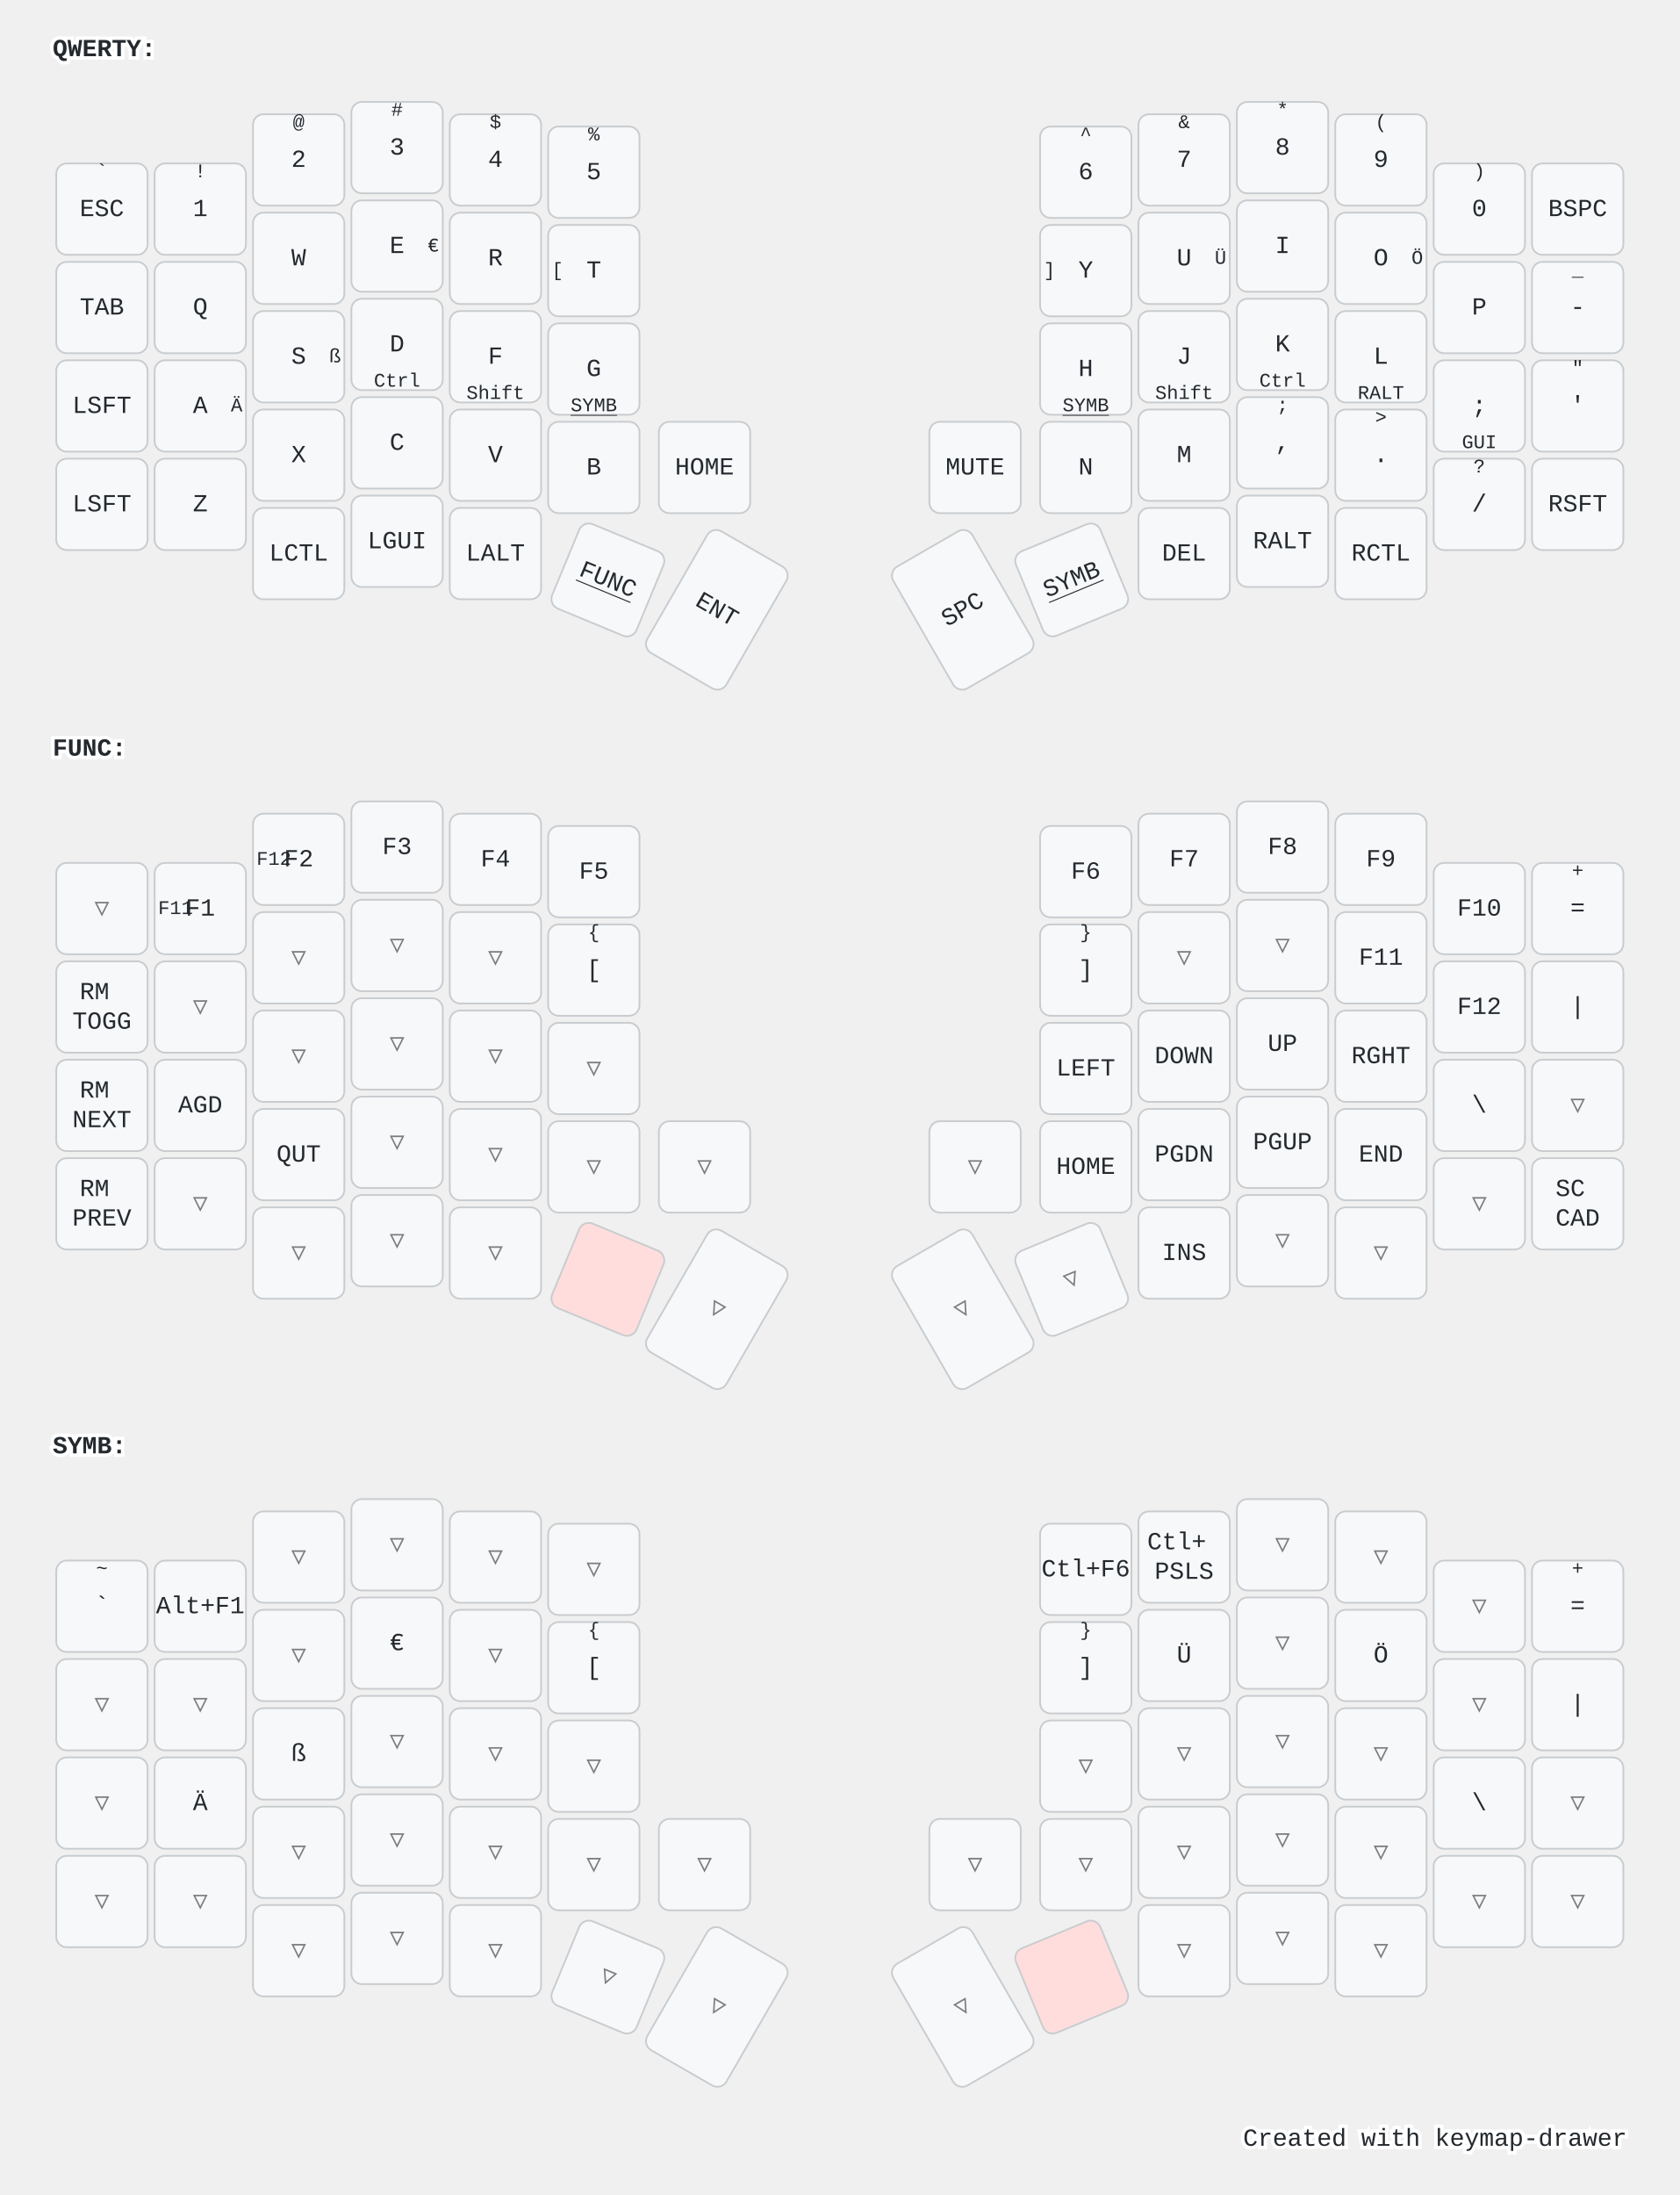
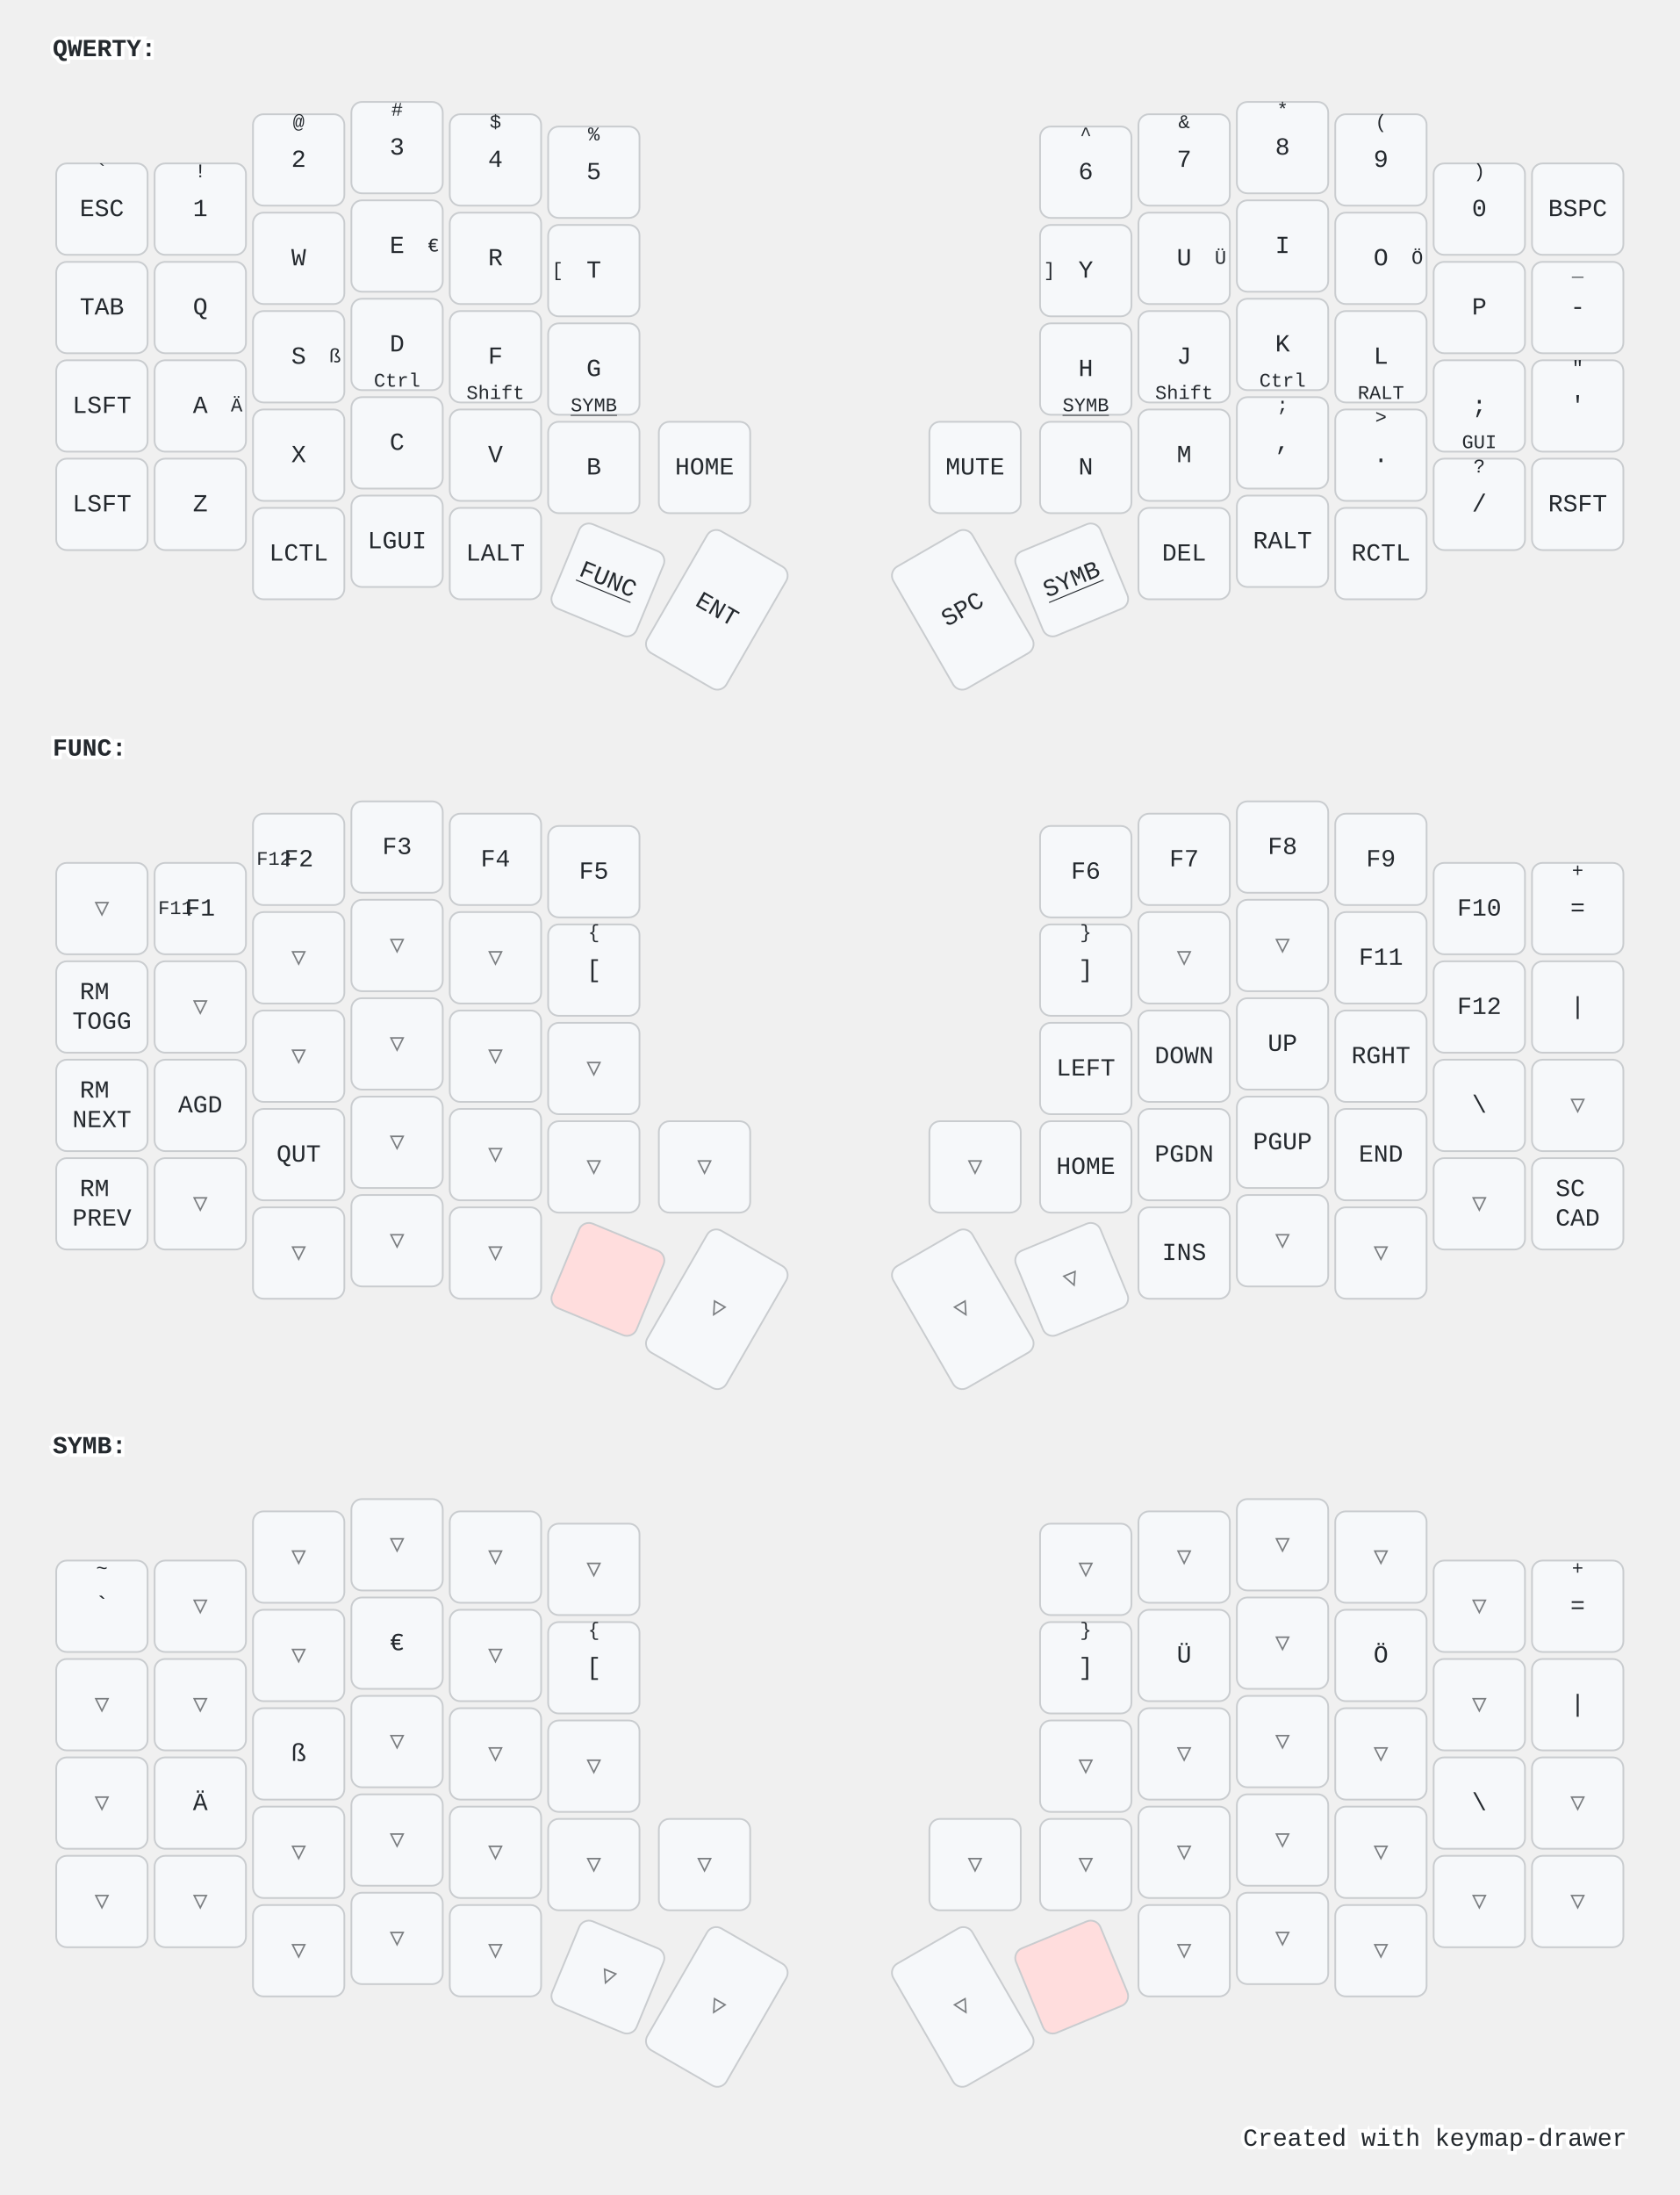
<svg xmlns="http://www.w3.org/2000/svg" width="956" height="1249" viewBox="0 0 956 1249" class="keymap">
  <style>/* inherit to force styles through use tags */
svg path {
    fill: inherit;
}

/* font and background color specifications */
svg.keymap {
    font-family: SFMono-Regular,Consolas,Liberation Mono,Menlo,monospace;
    font-size: 14px;
    font-kerning: normal;
    text-rendering: optimizeLegibility;
    fill: #24292e;
}

/* default key styling */
rect.key {
    fill: #f6f8fa;
}

rect.key, rect.combo {
    stroke: #c9cccf;
    stroke-width: 1;
}

/* default key side styling, only used is draw_key_sides is set */
rect.side {
    filter: brightness(90%);
}

/* color accent for combo boxes */
rect.combo, rect.combo-separate {
    fill: #cdf;
}

/* color accent for held keys */
rect.held, rect.combo.held {
    fill: #fdd;
}

/* color accent for ghost (optional) keys */
rect.ghost, rect.combo.ghost {
    stroke-dasharray: 4, 4;
    stroke-width: 2;
}

text {
    text-anchor: middle;
    dominant-baseline: middle;
}

/* styling for layer labels */
text.label {
    font-weight: bold;
    text-anchor: start;
    stroke: white;
    stroke-width: 4;
    paint-order: stroke;
}

/* styling for optional footer */
text.footer {
    text-anchor: end;
    dominant-baseline: auto;
    stroke: white;
    stroke-width: 4;
    paint-order: stroke;
}

/* styling for combo tap, and key non-tap label text */
text.combo, text.hold, text.shifted, text.left, text.right {
    font-size: 11px;
}

text.hold {
    text-anchor: middle;
    dominant-baseline: auto;
}

text.shifted {
    text-anchor: middle;
    dominant-baseline: hanging;
}

text.left {
    text-anchor: start;
}

text.right {
    text-anchor: end;
}

text.layer-activator {
    text-decoration: underline;
}

/* styling for hold/shifted label text in combo box */
text.combo.hold, text.combo.shifted, text.combo.left, text.combo.right {
    font-size: 8px;
}

/* lighter symbol for transparent keys */
text.trans {
    fill: #7b7e81;
}

/* styling for combo dendrons */
path.combo {
    stroke-width: 1;
    stroke: gray;
    fill: none;
}

/* Start Tabler Icons Cleanup */
/* cannot use height/width with glyphs */
.icon-tabler &gt; path {
    fill: inherit;
    stroke: inherit;
    stroke-width: 2;
}
/* hide tabler's default box */
.icon-tabler &gt; path[stroke="none"][fill="none"] {
    visibility: hidden;
}
/* End Tabler Icons Cleanup */

@media (prefers-color-scheme: dark) {
svg.keymap { fill: #d1d6db; }
rect.key { fill: #3f4750; }
rect.key, rect.combo { stroke: #60666c; }
rect.combo, rect.combo-separate { fill: #1f3d7a; }
rect.held, rect.combo.held { fill: #854747; }
text.label, text.footer { stroke: black; }
text.trans { fill: #7e8184; }
path.combo { stroke: #7f7f7f; }

}</style>
  <g transform="translate(30, 0)" class="layer-QWERTY">
    <text x="0" y="28" class="label" id="QWERTY">QWERTY:</text>
    <g transform="translate(0, 56)">
      <g transform="translate(28, 63)" class="key keypos-0">
        <rect rx="6" ry="6" x="-26" y="-26" width="52" height="52" class="key" />
        <text x="0" y="0" class="key tap">ESC</text>
        <text x="0" y="-24" class="key shifted">`</text>
      </g>
      <g transform="translate(84, 63)" class="key keypos-1">
        <rect rx="6" ry="6" x="-26" y="-26" width="52" height="52" class="key" />
        <text x="0" y="0" class="key tap">1</text>
        <text x="0" y="-24" class="key shifted">!</text>
      </g>
      <g transform="translate(140, 35)" class="key keypos-2">
        <rect rx="6" ry="6" x="-26" y="-26" width="52" height="52" class="key" />
        <text x="0" y="0" class="key tap">2</text>
        <text x="0" y="-24" class="key shifted">@</text>
      </g>
      <g transform="translate(196, 28)" class="key keypos-3">
        <rect rx="6" ry="6" x="-26" y="-26" width="52" height="52" class="key" />
        <text x="0" y="0" class="key tap">3</text>
        <text x="0" y="-24" class="key shifted">#</text>
      </g>
      <g transform="translate(252, 35)" class="key keypos-4">
        <rect rx="6" ry="6" x="-26" y="-26" width="52" height="52" class="key" />
        <text x="0" y="0" class="key tap">4</text>
        <text x="0" y="-24" class="key shifted">$</text>
      </g>
      <g transform="translate(308, 42)" class="key keypos-5">
        <rect rx="6" ry="6" x="-26" y="-26" width="52" height="52" class="key" />
        <text x="0" y="0" class="key tap">5</text>
        <text x="0" y="-24" class="key shifted">%</text>
      </g>
      <g transform="translate(588, 42)" class="key keypos-6">
        <rect rx="6" ry="6" x="-26" y="-26" width="52" height="52" class="key" />
        <text x="0" y="0" class="key tap">6</text>
        <text x="0" y="-24" class="key shifted">^</text>
      </g>
      <g transform="translate(644, 35)" class="key keypos-7">
        <rect rx="6" ry="6" x="-26" y="-26" width="52" height="52" class="key" />
        <text x="0" y="0" class="key tap">7</text>
        <text x="0" y="-24" class="key shifted">&amp;</text>
      </g>
      <g transform="translate(700, 28)" class="key keypos-8">
        <rect rx="6" ry="6" x="-26" y="-26" width="52" height="52" class="key" />
        <text x="0" y="0" class="key tap">8</text>
        <text x="0" y="-24" class="key shifted">*</text>
      </g>
      <g transform="translate(756, 35)" class="key keypos-9">
        <rect rx="6" ry="6" x="-26" y="-26" width="52" height="52" class="key" />
        <text x="0" y="0" class="key tap">9</text>
        <text x="0" y="-24" class="key shifted">(</text>
      </g>
      <g transform="translate(812, 63)" class="key keypos-10">
        <rect rx="6" ry="6" x="-26" y="-26" width="52" height="52" class="key" />
        <text x="0" y="0" class="key tap">0</text>
        <text x="0" y="-24" class="key shifted">)</text>
      </g>
      <g transform="translate(868, 63)" class="key keypos-11">
        <rect rx="6" ry="6" x="-26" y="-26" width="52" height="52" class="key" />
        <text x="0" y="0" class="key tap">BSPC</text>
      </g>
      <g transform="translate(28, 119)" class="key keypos-12">
        <rect rx="6" ry="6" x="-26" y="-26" width="52" height="52" class="key" />
        <text x="0" y="0" class="key tap">TAB</text>
      </g>
      <g transform="translate(84, 119)" class="key keypos-13">
        <rect rx="6" ry="6" x="-26" y="-26" width="52" height="52" class="key" />
        <text x="0" y="0" class="key tap">Q</text>
      </g>
      <g transform="translate(140, 91)" class="key keypos-14">
        <rect rx="6" ry="6" x="-26" y="-26" width="52" height="52" class="key" />
        <text x="0" y="0" class="key tap">W</text>
      </g>
      <g transform="translate(196, 84)" class="key keypos-15">
        <rect rx="6" ry="6" x="-26" y="-26" width="52" height="52" class="key" />
        <text x="0" y="0" class="key tap">E</text>
        <text x="24" y="0" class="key right">€</text>
      </g>
      <g transform="translate(252, 91)" class="key keypos-16">
        <rect rx="6" ry="6" x="-26" y="-26" width="52" height="52" class="key" />
        <text x="0" y="0" class="key tap">R</text>
      </g>
      <g transform="translate(308, 98)" class="key keypos-17">
        <rect rx="6" ry="6" x="-26" y="-26" width="52" height="52" class="key" />
        <text x="0" y="0" class="key tap">T</text>
        <text x="-24" y="0" class="key left">[</text>
      </g>
      <g transform="translate(588, 98)" class="key keypos-18">
        <rect rx="6" ry="6" x="-26" y="-26" width="52" height="52" class="key" />
        <text x="0" y="0" class="key tap">Y</text>
        <text x="-24" y="0" class="key left">]</text>
      </g>
      <g transform="translate(644, 91)" class="key keypos-19">
        <rect rx="6" ry="6" x="-26" y="-26" width="52" height="52" class="key" />
        <text x="0" y="0" class="key tap">U</text>
        <text x="24" y="0" class="key right">Ü</text>
      </g>
      <g transform="translate(700, 84)" class="key keypos-20">
        <rect rx="6" ry="6" x="-26" y="-26" width="52" height="52" class="key" />
        <text x="0" y="0" class="key tap">I</text>
      </g>
      <g transform="translate(756, 91)" class="key keypos-21">
        <rect rx="6" ry="6" x="-26" y="-26" width="52" height="52" class="key" />
        <text x="0" y="0" class="key tap">O</text>
        <text x="24" y="0" class="key right">Ö</text>
      </g>
      <g transform="translate(812, 119)" class="key keypos-22">
        <rect rx="6" ry="6" x="-26" y="-26" width="52" height="52" class="key" />
        <text x="0" y="0" class="key tap">P</text>
      </g>
      <g transform="translate(868, 119)" class="key keypos-23">
        <rect rx="6" ry="6" x="-26" y="-26" width="52" height="52" class="key" />
        <text x="0" y="0" class="key tap">-</text>
        <text x="0" y="-24" class="key shifted">_</text>
      </g>
      <g transform="translate(28, 175)" class="key keypos-24">
        <rect rx="6" ry="6" x="-26" y="-26" width="52" height="52" class="key" />
        <text x="0" y="0" class="key tap">LSFT</text>
      </g>
      <g transform="translate(84, 175)" class="key keypos-25">
        <rect rx="6" ry="6" x="-26" y="-26" width="52" height="52" class="key" />
        <text x="0" y="0" class="key tap">A</text>
        <text x="24" y="0" class="key right">Ä</text>
      </g>
      <g transform="translate(140, 147)" class="key keypos-26">
        <rect rx="6" ry="6" x="-26" y="-26" width="52" height="52" class="key" />
        <text x="0" y="0" class="key tap">S</text>
        <text x="24" y="0" class="key right">ß</text>
      </g>
      <g transform="translate(196, 140)" class="key keypos-27">
        <rect rx="6" ry="6" x="-26" y="-26" width="52" height="52" class="key" />
        <text x="0" y="0" class="key tap">D</text>
        <text x="0" y="24" class="key hold">Ctrl</text>
      </g>
      <g transform="translate(252, 147)" class="key keypos-28">
        <rect rx="6" ry="6" x="-26" y="-26" width="52" height="52" class="key" />
        <text x="0" y="0" class="key tap">F</text>
        <text x="0" y="24" class="key hold">Shift</text>
      </g>
      <g transform="translate(308, 154)" class="key keypos-29">
        <rect rx="6" ry="6" x="-26" y="-26" width="52" height="52" class="key" />
        <text x="0" y="0" class="key tap">G</text>
        <a href="#SYMB">
          <text x="0" y="24" class="key hold layer-activator">SYMB</text>
        </a>
      </g>
      <g transform="translate(588, 154)" class="key keypos-30">
        <rect rx="6" ry="6" x="-26" y="-26" width="52" height="52" class="key" />
        <text x="0" y="0" class="key tap">H</text>
        <a href="#SYMB">
          <text x="0" y="24" class="key hold layer-activator">SYMB</text>
        </a>
      </g>
      <g transform="translate(644, 147)" class="key keypos-31">
        <rect rx="6" ry="6" x="-26" y="-26" width="52" height="52" class="key" />
        <text x="0" y="0" class="key tap">J</text>
        <text x="0" y="24" class="key hold">Shift</text>
      </g>
      <g transform="translate(700, 140)" class="key keypos-32">
        <rect rx="6" ry="6" x="-26" y="-26" width="52" height="52" class="key" />
        <text x="0" y="0" class="key tap">K</text>
        <text x="0" y="24" class="key hold">Ctrl</text>
      </g>
      <g transform="translate(756, 147)" class="key keypos-33">
        <rect rx="6" ry="6" x="-26" y="-26" width="52" height="52" class="key" />
        <text x="0" y="0" class="key tap">L</text>
        <text x="0" y="24" class="key hold">RALT</text>
      </g>
      <g transform="translate(812, 175)" class="key keypos-34">
        <rect rx="6" ry="6" x="-26" y="-26" width="52" height="52" class="key" />
        <text x="0" y="0" class="key tap">;</text>
        <text x="0" y="24" class="key hold">GUI</text>
      </g>
      <g transform="translate(868, 175)" class="key keypos-35">
        <rect rx="6" ry="6" x="-26" y="-26" width="52" height="52" class="key" />
        <text x="0" y="0" class="key tap">'</text>
        <text x="0" y="-24" class="key shifted">"</text>
      </g>
      <g transform="translate(28, 231)" class="key keypos-36">
        <rect rx="6" ry="6" x="-26" y="-26" width="52" height="52" class="key" />
        <text x="0" y="0" class="key tap">LSFT</text>
      </g>
      <g transform="translate(84, 231)" class="key keypos-37">
        <rect rx="6" ry="6" x="-26" y="-26" width="52" height="52" class="key" />
        <text x="0" y="0" class="key tap">Z</text>
      </g>
      <g transform="translate(140, 203)" class="key keypos-38">
        <rect rx="6" ry="6" x="-26" y="-26" width="52" height="52" class="key" />
        <text x="0" y="0" class="key tap">X</text>
      </g>
      <g transform="translate(196, 196)" class="key keypos-39">
        <rect rx="6" ry="6" x="-26" y="-26" width="52" height="52" class="key" />
        <text x="0" y="0" class="key tap">C</text>
      </g>
      <g transform="translate(252, 203)" class="key keypos-40">
        <rect rx="6" ry="6" x="-26" y="-26" width="52" height="52" class="key" />
        <text x="0" y="0" class="key tap">V</text>
      </g>
      <g transform="translate(308, 210)" class="key keypos-41">
        <rect rx="6" ry="6" x="-26" y="-26" width="52" height="52" class="key" />
        <text x="0" y="0" class="key tap">B</text>
      </g>
      <g transform="translate(371, 210)" class="key keypos-42">
        <rect rx="6" ry="6" x="-26" y="-26" width="52" height="52" class="key" />
        <text x="0" y="0" class="key tap">HOME</text>
      </g>
      <g transform="translate(525, 210)" class="key keypos-43">
        <rect rx="6" ry="6" x="-26" y="-26" width="52" height="52" class="key" />
        <text x="0" y="0" class="key tap">MUTE</text>
      </g>
      <g transform="translate(588, 210)" class="key keypos-44">
        <rect rx="6" ry="6" x="-26" y="-26" width="52" height="52" class="key" />
        <text x="0" y="0" class="key tap">N</text>
      </g>
      <g transform="translate(644, 203)" class="key keypos-45">
        <rect rx="6" ry="6" x="-26" y="-26" width="52" height="52" class="key" />
        <text x="0" y="0" class="key tap">M</text>
      </g>
      <g transform="translate(700, 196)" class="key keypos-46">
        <rect rx="6" ry="6" x="-26" y="-26" width="52" height="52" class="key" />
        <text x="0" y="0" class="key tap">,</text>
        <text x="0" y="-24" class="key shifted">;</text>
      </g>
      <g transform="translate(756, 203)" class="key keypos-47">
        <rect rx="6" ry="6" x="-26" y="-26" width="52" height="52" class="key" />
        <text x="0" y="0" class="key tap">.</text>
        <text x="0" y="-24" class="key shifted">&gt;</text>
      </g>
      <g transform="translate(812, 231)" class="key keypos-48">
        <rect rx="6" ry="6" x="-26" y="-26" width="52" height="52" class="key" />
        <text x="0" y="0" class="key tap">/</text>
        <text x="0" y="-24" class="key shifted">?</text>
      </g>
      <g transform="translate(868, 231)" class="key keypos-49">
        <rect rx="6" ry="6" x="-26" y="-26" width="52" height="52" class="key" />
        <text x="0" y="0" class="key tap">RSFT</text>
      </g>
      <g transform="translate(140, 259)" class="key keypos-50">
        <rect rx="6" ry="6" x="-26" y="-26" width="52" height="52" class="key" />
        <text x="0" y="0" class="key tap">LCTL</text>
      </g>
      <g transform="translate(196, 252)" class="key keypos-51">
        <rect rx="6" ry="6" x="-26" y="-26" width="52" height="52" class="key" />
        <text x="0" y="0" class="key tap">LGUI</text>
      </g>
      <g transform="translate(252, 259)" class="key keypos-52">
        <rect rx="6" ry="6" x="-26" y="-26" width="52" height="52" class="key" />
        <text x="0" y="0" class="key tap">LALT</text>
      </g>
      <g transform="translate(316, 274) rotate(22.5)" class="key keypos-53">
        <rect rx="6" ry="6" x="-26" y="-26" width="52" height="52" class="key" />
        <a href="#FUNC">
          <text x="0" y="0" class="key tap layer-activator">FUNC</text>
        </a>
      </g>
      <g transform="translate(378, 291) rotate(30.0)" class="key keypos-54">
        <rect rx="6" ry="6" x="-26" y="-40" width="52" height="80" class="key" />
        <text x="0" y="0" class="key tap">ENT</text>
      </g>
      <g transform="translate(518, 291) rotate(-30.0)" class="key keypos-55">
        <rect rx="6" ry="6" x="-26" y="-40" width="52" height="80" class="key" />
        <text x="0" y="0" class="key tap">SPC</text>
      </g>
      <g transform="translate(580, 274) rotate(-22.5)" class="key keypos-56">
        <rect rx="6" ry="6" x="-26" y="-26" width="52" height="52" class="key" />
        <a href="#SYMB">
          <text x="0" y="0" class="key tap layer-activator">SYMB</text>
        </a>
      </g>
      <g transform="translate(644, 259)" class="key keypos-57">
        <rect rx="6" ry="6" x="-26" y="-26" width="52" height="52" class="key" />
        <text x="0" y="0" class="key tap">DEL</text>
      </g>
      <g transform="translate(700, 252)" class="key keypos-58">
        <rect rx="6" ry="6" x="-26" y="-26" width="52" height="52" class="key" />
        <text x="0" y="0" class="key tap">RALT</text>
      </g>
      <g transform="translate(756, 259)" class="key keypos-59">
        <rect rx="6" ry="6" x="-26" y="-26" width="52" height="52" class="key" />
        <text x="0" y="0" class="key tap">RCTL</text>
      </g>
    </g>
  </g>
  <g transform="translate(30, 398)" class="layer-FUNC">
    <text x="0" y="28" class="label" id="FUNC">FUNC:</text>
    <g transform="translate(0, 56)">
      <g transform="translate(28, 63)" class="key trans keypos-0">
        <rect rx="6" ry="6" x="-26" y="-26" width="52" height="52" class="key trans" />
        <text x="0" y="0" class="key trans tap">▽</text>
      </g>
      <g transform="translate(84, 63)" class="key keypos-1">
        <rect rx="6" ry="6" x="-26" y="-26" width="52" height="52" class="key" />
        <text x="0" y="0" class="key tap">F1</text>
        <text x="-24" y="0" class="key left">F11</text>
      </g>
      <g transform="translate(140, 35)" class="key keypos-2">
        <rect rx="6" ry="6" x="-26" y="-26" width="52" height="52" class="key" />
        <text x="0" y="0" class="key tap">F2</text>
        <text x="-24" y="0" class="key left">F12</text>
      </g>
      <g transform="translate(196, 28)" class="key keypos-3">
        <rect rx="6" ry="6" x="-26" y="-26" width="52" height="52" class="key" />
        <text x="0" y="0" class="key tap">F3</text>
      </g>
      <g transform="translate(252, 35)" class="key keypos-4">
        <rect rx="6" ry="6" x="-26" y="-26" width="52" height="52" class="key" />
        <text x="0" y="0" class="key tap">F4</text>
      </g>
      <g transform="translate(308, 42)" class="key keypos-5">
        <rect rx="6" ry="6" x="-26" y="-26" width="52" height="52" class="key" />
        <text x="0" y="0" class="key tap">F5</text>
      </g>
      <g transform="translate(588, 42)" class="key keypos-6">
        <rect rx="6" ry="6" x="-26" y="-26" width="52" height="52" class="key" />
        <text x="0" y="0" class="key tap">F6</text>
      </g>
      <g transform="translate(644, 35)" class="key keypos-7">
        <rect rx="6" ry="6" x="-26" y="-26" width="52" height="52" class="key" />
        <text x="0" y="0" class="key tap">F7</text>
      </g>
      <g transform="translate(700, 28)" class="key keypos-8">
        <rect rx="6" ry="6" x="-26" y="-26" width="52" height="52" class="key" />
        <text x="0" y="0" class="key tap">F8</text>
      </g>
      <g transform="translate(756, 35)" class="key keypos-9">
        <rect rx="6" ry="6" x="-26" y="-26" width="52" height="52" class="key" />
        <text x="0" y="0" class="key tap">F9</text>
      </g>
      <g transform="translate(812, 63)" class="key keypos-10">
        <rect rx="6" ry="6" x="-26" y="-26" width="52" height="52" class="key" />
        <text x="0" y="0" class="key tap">F10</text>
      </g>
      <g transform="translate(868, 63)" class="key keypos-11">
        <rect rx="6" ry="6" x="-26" y="-26" width="52" height="52" class="key" />
        <text x="0" y="0" class="key tap">=</text>
        <text x="0" y="-24" class="key shifted">+</text>
      </g>
      <g transform="translate(28, 119)" class="key keypos-12">
        <rect rx="6" ry="6" x="-26" y="-26" width="52" height="52" class="key" />
        <text x="0" y="0" class="key tap">
          <tspan x="0" dy="-0.6em">RM</tspan>
          <tspan x="0" dy="1.2em">TOGG</tspan>
        </text>
      </g>
      <g transform="translate(84, 119)" class="key trans keypos-13">
        <rect rx="6" ry="6" x="-26" y="-26" width="52" height="52" class="key trans" />
        <text x="0" y="0" class="key trans tap">▽</text>
      </g>
      <g transform="translate(140, 91)" class="key trans keypos-14">
        <rect rx="6" ry="6" x="-26" y="-26" width="52" height="52" class="key trans" />
        <text x="0" y="0" class="key trans tap">▽</text>
      </g>
      <g transform="translate(196, 84)" class="key trans keypos-15">
        <rect rx="6" ry="6" x="-26" y="-26" width="52" height="52" class="key trans" />
        <text x="0" y="0" class="key trans tap">▽</text>
      </g>
      <g transform="translate(252, 91)" class="key trans keypos-16">
        <rect rx="6" ry="6" x="-26" y="-26" width="52" height="52" class="key trans" />
        <text x="0" y="0" class="key trans tap">▽</text>
      </g>
      <g transform="translate(308, 98)" class="key keypos-17">
        <rect rx="6" ry="6" x="-26" y="-26" width="52" height="52" class="key" />
        <text x="0" y="0" class="key tap">[</text>
        <text x="0" y="-24" class="key shifted">{</text>
      </g>
      <g transform="translate(588, 98)" class="key keypos-18">
        <rect rx="6" ry="6" x="-26" y="-26" width="52" height="52" class="key" />
        <text x="0" y="0" class="key tap">]</text>
        <text x="0" y="-24" class="key shifted">}</text>
      </g>
      <g transform="translate(644, 91)" class="key trans keypos-19">
        <rect rx="6" ry="6" x="-26" y="-26" width="52" height="52" class="key trans" />
        <text x="0" y="0" class="key trans tap">▽</text>
      </g>
      <g transform="translate(700, 84)" class="key trans keypos-20">
        <rect rx="6" ry="6" x="-26" y="-26" width="52" height="52" class="key trans" />
        <text x="0" y="0" class="key trans tap">▽</text>
      </g>
      <g transform="translate(756, 91)" class="key keypos-21">
        <rect rx="6" ry="6" x="-26" y="-26" width="52" height="52" class="key" />
        <text x="0" y="0" class="key tap">F11</text>
      </g>
      <g transform="translate(812, 119)" class="key keypos-22">
        <rect rx="6" ry="6" x="-26" y="-26" width="52" height="52" class="key" />
        <text x="0" y="0" class="key tap">F12</text>
      </g>
      <g transform="translate(868, 119)" class="key keypos-23">
        <rect rx="6" ry="6" x="-26" y="-26" width="52" height="52" class="key" />
        <text x="0" y="0" class="key tap">|</text>
      </g>
      <g transform="translate(28, 175)" class="key keypos-24">
        <rect rx="6" ry="6" x="-26" y="-26" width="52" height="52" class="key" />
        <text x="0" y="0" class="key tap">
          <tspan x="0" dy="-0.6em">RM</tspan>
          <tspan x="0" dy="1.2em">NEXT</tspan>
        </text>
      </g>
      <g transform="translate(84, 175)" class="key keypos-25">
        <rect rx="6" ry="6" x="-26" y="-26" width="52" height="52" class="key" />
        <text x="0" y="0" class="key tap">AGD</text>
      </g>
      <g transform="translate(140, 147)" class="key trans keypos-26">
        <rect rx="6" ry="6" x="-26" y="-26" width="52" height="52" class="key trans" />
        <text x="0" y="0" class="key trans tap">▽</text>
      </g>
      <g transform="translate(196, 140)" class="key trans keypos-27">
        <rect rx="6" ry="6" x="-26" y="-26" width="52" height="52" class="key trans" />
        <text x="0" y="0" class="key trans tap">▽</text>
      </g>
      <g transform="translate(252, 147)" class="key trans keypos-28">
        <rect rx="6" ry="6" x="-26" y="-26" width="52" height="52" class="key trans" />
        <text x="0" y="0" class="key trans tap">▽</text>
      </g>
      <g transform="translate(308, 154)" class="key trans keypos-29">
        <rect rx="6" ry="6" x="-26" y="-26" width="52" height="52" class="key trans" />
        <text x="0" y="0" class="key trans tap">▽</text>
      </g>
      <g transform="translate(588, 154)" class="key keypos-30">
        <rect rx="6" ry="6" x="-26" y="-26" width="52" height="52" class="key" />
        <text x="0" y="0" class="key tap">LEFT</text>
      </g>
      <g transform="translate(644, 147)" class="key keypos-31">
        <rect rx="6" ry="6" x="-26" y="-26" width="52" height="52" class="key" />
        <text x="0" y="0" class="key tap">DOWN</text>
      </g>
      <g transform="translate(700, 140)" class="key keypos-32">
        <rect rx="6" ry="6" x="-26" y="-26" width="52" height="52" class="key" />
        <text x="0" y="0" class="key tap">UP</text>
      </g>
      <g transform="translate(756, 147)" class="key keypos-33">
        <rect rx="6" ry="6" x="-26" y="-26" width="52" height="52" class="key" />
        <text x="0" y="0" class="key tap">RGHT</text>
      </g>
      <g transform="translate(812, 175)" class="key keypos-34">
        <rect rx="6" ry="6" x="-26" y="-26" width="52" height="52" class="key" />
        <text x="0" y="0" class="key tap">\</text>
      </g>
      <g transform="translate(868, 175)" class="key trans keypos-35">
        <rect rx="6" ry="6" x="-26" y="-26" width="52" height="52" class="key trans" />
        <text x="0" y="0" class="key trans tap">▽</text>
      </g>
      <g transform="translate(28, 231)" class="key keypos-36">
        <rect rx="6" ry="6" x="-26" y="-26" width="52" height="52" class="key" />
        <text x="0" y="0" class="key tap">
          <tspan x="0" dy="-0.6em">RM</tspan>
          <tspan x="0" dy="1.2em">PREV</tspan>
        </text>
      </g>
      <g transform="translate(84, 231)" class="key trans keypos-37">
        <rect rx="6" ry="6" x="-26" y="-26" width="52" height="52" class="key trans" />
        <text x="0" y="0" class="key trans tap">▽</text>
      </g>
      <g transform="translate(140, 203)" class="key keypos-38">
        <rect rx="6" ry="6" x="-26" y="-26" width="52" height="52" class="key" />
        <text x="0" y="0" class="key tap">QUT</text>
      </g>
      <g transform="translate(196, 196)" class="key trans keypos-39">
        <rect rx="6" ry="6" x="-26" y="-26" width="52" height="52" class="key trans" />
        <text x="0" y="0" class="key trans tap">▽</text>
      </g>
      <g transform="translate(252, 203)" class="key trans keypos-40">
        <rect rx="6" ry="6" x="-26" y="-26" width="52" height="52" class="key trans" />
        <text x="0" y="0" class="key trans tap">▽</text>
      </g>
      <g transform="translate(308, 210)" class="key trans keypos-41">
        <rect rx="6" ry="6" x="-26" y="-26" width="52" height="52" class="key trans" />
        <text x="0" y="0" class="key trans tap">▽</text>
      </g>
      <g transform="translate(371, 210)" class="key trans keypos-42">
        <rect rx="6" ry="6" x="-26" y="-26" width="52" height="52" class="key trans" />
        <text x="0" y="0" class="key trans tap">▽</text>
      </g>
      <g transform="translate(525, 210)" class="key trans keypos-43">
        <rect rx="6" ry="6" x="-26" y="-26" width="52" height="52" class="key trans" />
        <text x="0" y="0" class="key trans tap">▽</text>
      </g>
      <g transform="translate(588, 210)" class="key keypos-44">
        <rect rx="6" ry="6" x="-26" y="-26" width="52" height="52" class="key" />
        <text x="0" y="0" class="key tap">HOME</text>
      </g>
      <g transform="translate(644, 203)" class="key keypos-45">
        <rect rx="6" ry="6" x="-26" y="-26" width="52" height="52" class="key" />
        <text x="0" y="0" class="key tap">PGDN</text>
      </g>
      <g transform="translate(700, 196)" class="key keypos-46">
        <rect rx="6" ry="6" x="-26" y="-26" width="52" height="52" class="key" />
        <text x="0" y="0" class="key tap">PGUP</text>
      </g>
      <g transform="translate(756, 203)" class="key keypos-47">
        <rect rx="6" ry="6" x="-26" y="-26" width="52" height="52" class="key" />
        <text x="0" y="0" class="key tap">END</text>
      </g>
      <g transform="translate(812, 231)" class="key trans keypos-48">
        <rect rx="6" ry="6" x="-26" y="-26" width="52" height="52" class="key trans" />
        <text x="0" y="0" class="key trans tap">▽</text>
      </g>
      <g transform="translate(868, 231)" class="key keypos-49">
        <rect rx="6" ry="6" x="-26" y="-26" width="52" height="52" class="key" />
        <text x="0" y="0" class="key tap">
          <tspan x="0" dy="-0.6em">SC</tspan>
          <tspan x="0" dy="1.2em">CAD</tspan>
        </text>
      </g>
      <g transform="translate(140, 259)" class="key trans keypos-50">
        <rect rx="6" ry="6" x="-26" y="-26" width="52" height="52" class="key trans" />
        <text x="0" y="0" class="key trans tap">▽</text>
      </g>
      <g transform="translate(196, 252)" class="key trans keypos-51">
        <rect rx="6" ry="6" x="-26" y="-26" width="52" height="52" class="key trans" />
        <text x="0" y="0" class="key trans tap">▽</text>
      </g>
      <g transform="translate(252, 259)" class="key trans keypos-52">
        <rect rx="6" ry="6" x="-26" y="-26" width="52" height="52" class="key trans" />
        <text x="0" y="0" class="key trans tap">▽</text>
      </g>
      <g transform="translate(316, 274) rotate(22.5)" class="key held keypos-53">
        <rect rx="6" ry="6" x="-26" y="-26" width="52" height="52" class="key held" />
      </g>
      <g transform="translate(378, 291) rotate(30.0)" class="key trans keypos-54">
        <rect rx="6" ry="6" x="-26" y="-40" width="52" height="80" class="key trans" />
        <text x="0" y="0" class="key trans tap">▽</text>
      </g>
      <g transform="translate(518, 291) rotate(-30.0)" class="key trans keypos-55">
        <rect rx="6" ry="6" x="-26" y="-40" width="52" height="80" class="key trans" />
        <text x="0" y="0" class="key trans tap">▽</text>
      </g>
      <g transform="translate(580, 274) rotate(-22.5)" class="key trans keypos-56">
        <rect rx="6" ry="6" x="-26" y="-26" width="52" height="52" class="key trans" />
        <text x="0" y="0" class="key trans tap">▽</text>
      </g>
      <g transform="translate(644, 259)" class="key keypos-57">
        <rect rx="6" ry="6" x="-26" y="-26" width="52" height="52" class="key" />
        <text x="0" y="0" class="key tap">INS</text>
      </g>
      <g transform="translate(700, 252)" class="key trans keypos-58">
        <rect rx="6" ry="6" x="-26" y="-26" width="52" height="52" class="key trans" />
        <text x="0" y="0" class="key trans tap">▽</text>
      </g>
      <g transform="translate(756, 259)" class="key trans keypos-59">
        <rect rx="6" ry="6" x="-26" y="-26" width="52" height="52" class="key trans" />
        <text x="0" y="0" class="key trans tap">▽</text>
      </g>
    </g>
  </g>
  <g transform="translate(30, 795)" class="layer-SYMB">
    <text x="0" y="28" class="label" id="SYMB">SYMB:</text>
    <g transform="translate(0, 56)">
      <g transform="translate(28, 63)" class="key keypos-0">
        <rect rx="6" ry="6" x="-26" y="-26" width="52" height="52" class="key" />
        <text x="0" y="0" class="key tap">`</text>
        <text x="0" y="-24" class="key shifted">~</text>
      </g>
-       <g transform="translate(84, 63)" class="key keypos-1">
-         <rect rx="6" ry="6" x="-26" y="-26" width="52" height="52" class="key" />
-         <text x="0" y="0" class="key tap">Alt+F1</text>
+       <g transform="translate(84, 63)" class="key trans keypos-1">
+         <rect rx="6" ry="6" x="-26" y="-26" width="52" height="52" class="key trans" />
+         <text x="0" y="0" class="key trans tap">▽</text>
      </g>
      <g transform="translate(140, 35)" class="key trans keypos-2">
        <rect rx="6" ry="6" x="-26" y="-26" width="52" height="52" class="key trans" />
        <text x="0" y="0" class="key trans tap">▽</text>
      </g>
      <g transform="translate(196, 28)" class="key trans keypos-3">
        <rect rx="6" ry="6" x="-26" y="-26" width="52" height="52" class="key trans" />
        <text x="0" y="0" class="key trans tap">▽</text>
      </g>
      <g transform="translate(252, 35)" class="key trans keypos-4">
        <rect rx="6" ry="6" x="-26" y="-26" width="52" height="52" class="key trans" />
        <text x="0" y="0" class="key trans tap">▽</text>
      </g>
      <g transform="translate(308, 42)" class="key trans keypos-5">
        <rect rx="6" ry="6" x="-26" y="-26" width="52" height="52" class="key trans" />
        <text x="0" y="0" class="key trans tap">▽</text>
      </g>
-       <g transform="translate(588, 42)" class="key keypos-6">
-         <rect rx="6" ry="6" x="-26" y="-26" width="52" height="52" class="key" />
-         <text x="0" y="0" class="key tap">Ctl+F6</text>
-       </g>
-       <g transform="translate(644, 35)" class="key keypos-7">
-         <rect rx="6" ry="6" x="-26" y="-26" width="52" height="52" class="key" />
-         <text x="0" y="0" class="key tap">
-           <tspan x="0" dy="-0.6em">Ctl+</tspan>
-           <tspan x="0" dy="1.2em">PSLS</tspan>
-         </text>
+       <g transform="translate(588, 42)" class="key trans keypos-6">
+         <rect rx="6" ry="6" x="-26" y="-26" width="52" height="52" class="key trans" />
+         <text x="0" y="0" class="key trans tap">▽</text>
+       </g>
+       <g transform="translate(644, 35)" class="key trans keypos-7">
+         <rect rx="6" ry="6" x="-26" y="-26" width="52" height="52" class="key trans" />
+         <text x="0" y="0" class="key trans tap">▽</text>
      </g>
      <g transform="translate(700, 28)" class="key trans keypos-8">
        <rect rx="6" ry="6" x="-26" y="-26" width="52" height="52" class="key trans" />
        <text x="0" y="0" class="key trans tap">▽</text>
      </g>
      <g transform="translate(756, 35)" class="key trans keypos-9">
        <rect rx="6" ry="6" x="-26" y="-26" width="52" height="52" class="key trans" />
        <text x="0" y="0" class="key trans tap">▽</text>
      </g>
      <g transform="translate(812, 63)" class="key trans keypos-10">
        <rect rx="6" ry="6" x="-26" y="-26" width="52" height="52" class="key trans" />
        <text x="0" y="0" class="key trans tap">▽</text>
      </g>
      <g transform="translate(868, 63)" class="key keypos-11">
        <rect rx="6" ry="6" x="-26" y="-26" width="52" height="52" class="key" />
        <text x="0" y="0" class="key tap">=</text>
        <text x="0" y="-24" class="key shifted">+</text>
      </g>
      <g transform="translate(28, 119)" class="key trans keypos-12">
        <rect rx="6" ry="6" x="-26" y="-26" width="52" height="52" class="key trans" />
        <text x="0" y="0" class="key trans tap">▽</text>
      </g>
      <g transform="translate(84, 119)" class="key trans keypos-13">
        <rect rx="6" ry="6" x="-26" y="-26" width="52" height="52" class="key trans" />
        <text x="0" y="0" class="key trans tap">▽</text>
      </g>
      <g transform="translate(140, 91)" class="key trans keypos-14">
        <rect rx="6" ry="6" x="-26" y="-26" width="52" height="52" class="key trans" />
        <text x="0" y="0" class="key trans tap">▽</text>
      </g>
      <g transform="translate(196, 84)" class="key keypos-15">
        <rect rx="6" ry="6" x="-26" y="-26" width="52" height="52" class="key" />
        <text x="0" y="0" class="key tap">€</text>
      </g>
      <g transform="translate(252, 91)" class="key trans keypos-16">
        <rect rx="6" ry="6" x="-26" y="-26" width="52" height="52" class="key trans" />
        <text x="0" y="0" class="key trans tap">▽</text>
      </g>
      <g transform="translate(308, 98)" class="key keypos-17">
        <rect rx="6" ry="6" x="-26" y="-26" width="52" height="52" class="key" />
        <text x="0" y="0" class="key tap">[</text>
        <text x="0" y="-24" class="key shifted">{</text>
      </g>
      <g transform="translate(588, 98)" class="key keypos-18">
        <rect rx="6" ry="6" x="-26" y="-26" width="52" height="52" class="key" />
        <text x="0" y="0" class="key tap">]</text>
        <text x="0" y="-24" class="key shifted">}</text>
      </g>
      <g transform="translate(644, 91)" class="key keypos-19">
        <rect rx="6" ry="6" x="-26" y="-26" width="52" height="52" class="key" />
        <text x="0" y="0" class="key tap">Ü</text>
      </g>
      <g transform="translate(700, 84)" class="key trans keypos-20">
        <rect rx="6" ry="6" x="-26" y="-26" width="52" height="52" class="key trans" />
        <text x="0" y="0" class="key trans tap">▽</text>
      </g>
      <g transform="translate(756, 91)" class="key keypos-21">
        <rect rx="6" ry="6" x="-26" y="-26" width="52" height="52" class="key" />
        <text x="0" y="0" class="key tap">Ö</text>
      </g>
      <g transform="translate(812, 119)" class="key trans keypos-22">
        <rect rx="6" ry="6" x="-26" y="-26" width="52" height="52" class="key trans" />
        <text x="0" y="0" class="key trans tap">▽</text>
      </g>
      <g transform="translate(868, 119)" class="key keypos-23">
        <rect rx="6" ry="6" x="-26" y="-26" width="52" height="52" class="key" />
        <text x="0" y="0" class="key tap">|</text>
      </g>
      <g transform="translate(28, 175)" class="key trans keypos-24">
        <rect rx="6" ry="6" x="-26" y="-26" width="52" height="52" class="key trans" />
        <text x="0" y="0" class="key trans tap">▽</text>
      </g>
      <g transform="translate(84, 175)" class="key keypos-25">
        <rect rx="6" ry="6" x="-26" y="-26" width="52" height="52" class="key" />
        <text x="0" y="0" class="key tap">Ä</text>
      </g>
      <g transform="translate(140, 147)" class="key keypos-26">
        <rect rx="6" ry="6" x="-26" y="-26" width="52" height="52" class="key" />
        <text x="0" y="0" class="key tap">ß</text>
      </g>
      <g transform="translate(196, 140)" class="key trans keypos-27">
        <rect rx="6" ry="6" x="-26" y="-26" width="52" height="52" class="key trans" />
        <text x="0" y="0" class="key trans tap">▽</text>
      </g>
      <g transform="translate(252, 147)" class="key trans keypos-28">
        <rect rx="6" ry="6" x="-26" y="-26" width="52" height="52" class="key trans" />
        <text x="0" y="0" class="key trans tap">▽</text>
      </g>
      <g transform="translate(308, 154)" class="key trans keypos-29">
        <rect rx="6" ry="6" x="-26" y="-26" width="52" height="52" class="key trans" />
        <text x="0" y="0" class="key trans tap">▽</text>
      </g>
      <g transform="translate(588, 154)" class="key trans keypos-30">
        <rect rx="6" ry="6" x="-26" y="-26" width="52" height="52" class="key trans" />
        <text x="0" y="0" class="key trans tap">▽</text>
      </g>
      <g transform="translate(644, 147)" class="key trans keypos-31">
        <rect rx="6" ry="6" x="-26" y="-26" width="52" height="52" class="key trans" />
        <text x="0" y="0" class="key trans tap">▽</text>
      </g>
      <g transform="translate(700, 140)" class="key trans keypos-32">
        <rect rx="6" ry="6" x="-26" y="-26" width="52" height="52" class="key trans" />
        <text x="0" y="0" class="key trans tap">▽</text>
      </g>
      <g transform="translate(756, 147)" class="key trans keypos-33">
        <rect rx="6" ry="6" x="-26" y="-26" width="52" height="52" class="key trans" />
        <text x="0" y="0" class="key trans tap">▽</text>
      </g>
      <g transform="translate(812, 175)" class="key keypos-34">
        <rect rx="6" ry="6" x="-26" y="-26" width="52" height="52" class="key" />
        <text x="0" y="0" class="key tap">\</text>
      </g>
      <g transform="translate(868, 175)" class="key trans keypos-35">
        <rect rx="6" ry="6" x="-26" y="-26" width="52" height="52" class="key trans" />
        <text x="0" y="0" class="key trans tap">▽</text>
      </g>
      <g transform="translate(28, 231)" class="key trans keypos-36">
        <rect rx="6" ry="6" x="-26" y="-26" width="52" height="52" class="key trans" />
        <text x="0" y="0" class="key trans tap">▽</text>
      </g>
      <g transform="translate(84, 231)" class="key trans keypos-37">
        <rect rx="6" ry="6" x="-26" y="-26" width="52" height="52" class="key trans" />
        <text x="0" y="0" class="key trans tap">▽</text>
      </g>
      <g transform="translate(140, 203)" class="key trans keypos-38">
        <rect rx="6" ry="6" x="-26" y="-26" width="52" height="52" class="key trans" />
        <text x="0" y="0" class="key trans tap">▽</text>
      </g>
      <g transform="translate(196, 196)" class="key trans keypos-39">
        <rect rx="6" ry="6" x="-26" y="-26" width="52" height="52" class="key trans" />
        <text x="0" y="0" class="key trans tap">▽</text>
      </g>
      <g transform="translate(252, 203)" class="key trans keypos-40">
        <rect rx="6" ry="6" x="-26" y="-26" width="52" height="52" class="key trans" />
        <text x="0" y="0" class="key trans tap">▽</text>
      </g>
      <g transform="translate(308, 210)" class="key trans keypos-41">
        <rect rx="6" ry="6" x="-26" y="-26" width="52" height="52" class="key trans" />
        <text x="0" y="0" class="key trans tap">▽</text>
      </g>
      <g transform="translate(371, 210)" class="key trans keypos-42">
        <rect rx="6" ry="6" x="-26" y="-26" width="52" height="52" class="key trans" />
        <text x="0" y="0" class="key trans tap">▽</text>
      </g>
      <g transform="translate(525, 210)" class="key trans keypos-43">
        <rect rx="6" ry="6" x="-26" y="-26" width="52" height="52" class="key trans" />
        <text x="0" y="0" class="key trans tap">▽</text>
      </g>
      <g transform="translate(588, 210)" class="key trans keypos-44">
        <rect rx="6" ry="6" x="-26" y="-26" width="52" height="52" class="key trans" />
        <text x="0" y="0" class="key trans tap">▽</text>
      </g>
      <g transform="translate(644, 203)" class="key trans keypos-45">
        <rect rx="6" ry="6" x="-26" y="-26" width="52" height="52" class="key trans" />
        <text x="0" y="0" class="key trans tap">▽</text>
      </g>
      <g transform="translate(700, 196)" class="key trans keypos-46">
        <rect rx="6" ry="6" x="-26" y="-26" width="52" height="52" class="key trans" />
        <text x="0" y="0" class="key trans tap">▽</text>
      </g>
      <g transform="translate(756, 203)" class="key trans keypos-47">
        <rect rx="6" ry="6" x="-26" y="-26" width="52" height="52" class="key trans" />
        <text x="0" y="0" class="key trans tap">▽</text>
      </g>
      <g transform="translate(812, 231)" class="key trans keypos-48">
        <rect rx="6" ry="6" x="-26" y="-26" width="52" height="52" class="key trans" />
        <text x="0" y="0" class="key trans tap">▽</text>
      </g>
      <g transform="translate(868, 231)" class="key trans keypos-49">
        <rect rx="6" ry="6" x="-26" y="-26" width="52" height="52" class="key trans" />
        <text x="0" y="0" class="key trans tap">▽</text>
      </g>
      <g transform="translate(140, 259)" class="key trans keypos-50">
        <rect rx="6" ry="6" x="-26" y="-26" width="52" height="52" class="key trans" />
        <text x="0" y="0" class="key trans tap">▽</text>
      </g>
      <g transform="translate(196, 252)" class="key trans keypos-51">
        <rect rx="6" ry="6" x="-26" y="-26" width="52" height="52" class="key trans" />
        <text x="0" y="0" class="key trans tap">▽</text>
      </g>
      <g transform="translate(252, 259)" class="key trans keypos-52">
        <rect rx="6" ry="6" x="-26" y="-26" width="52" height="52" class="key trans" />
        <text x="0" y="0" class="key trans tap">▽</text>
      </g>
      <g transform="translate(316, 274) rotate(22.5)" class="key trans keypos-53">
        <rect rx="6" ry="6" x="-26" y="-26" width="52" height="52" class="key trans" />
        <text x="0" y="0" class="key trans tap">▽</text>
      </g>
      <g transform="translate(378, 291) rotate(30.0)" class="key trans keypos-54">
        <rect rx="6" ry="6" x="-26" y="-40" width="52" height="80" class="key trans" />
        <text x="0" y="0" class="key trans tap">▽</text>
      </g>
      <g transform="translate(518, 291) rotate(-30.0)" class="key trans keypos-55">
        <rect rx="6" ry="6" x="-26" y="-40" width="52" height="80" class="key trans" />
        <text x="0" y="0" class="key trans tap">▽</text>
      </g>
      <g transform="translate(580, 274) rotate(-22.5)" class="key held keypos-56">
        <rect rx="6" ry="6" x="-26" y="-26" width="52" height="52" class="key held" />
      </g>
      <g transform="translate(644, 259)" class="key trans keypos-57">
        <rect rx="6" ry="6" x="-26" y="-26" width="52" height="52" class="key trans" />
        <text x="0" y="0" class="key trans tap">▽</text>
      </g>
      <g transform="translate(700, 252)" class="key trans keypos-58">
        <rect rx="6" ry="6" x="-26" y="-26" width="52" height="52" class="key trans" />
        <text x="0" y="0" class="key trans tap">▽</text>
      </g>
      <g transform="translate(756, 259)" class="key trans keypos-59">
        <rect rx="6" ry="6" x="-26" y="-26" width="52" height="52" class="key trans" />
        <text x="0" y="0" class="key trans tap">▽</text>
      </g>
    </g>
  </g>
  <text x="926.0" y="1221.0" class="footer">Created with <a href="https://github.com/caksoylar/keymap-drawer">keymap-drawer</a>
  </text>
</svg>
